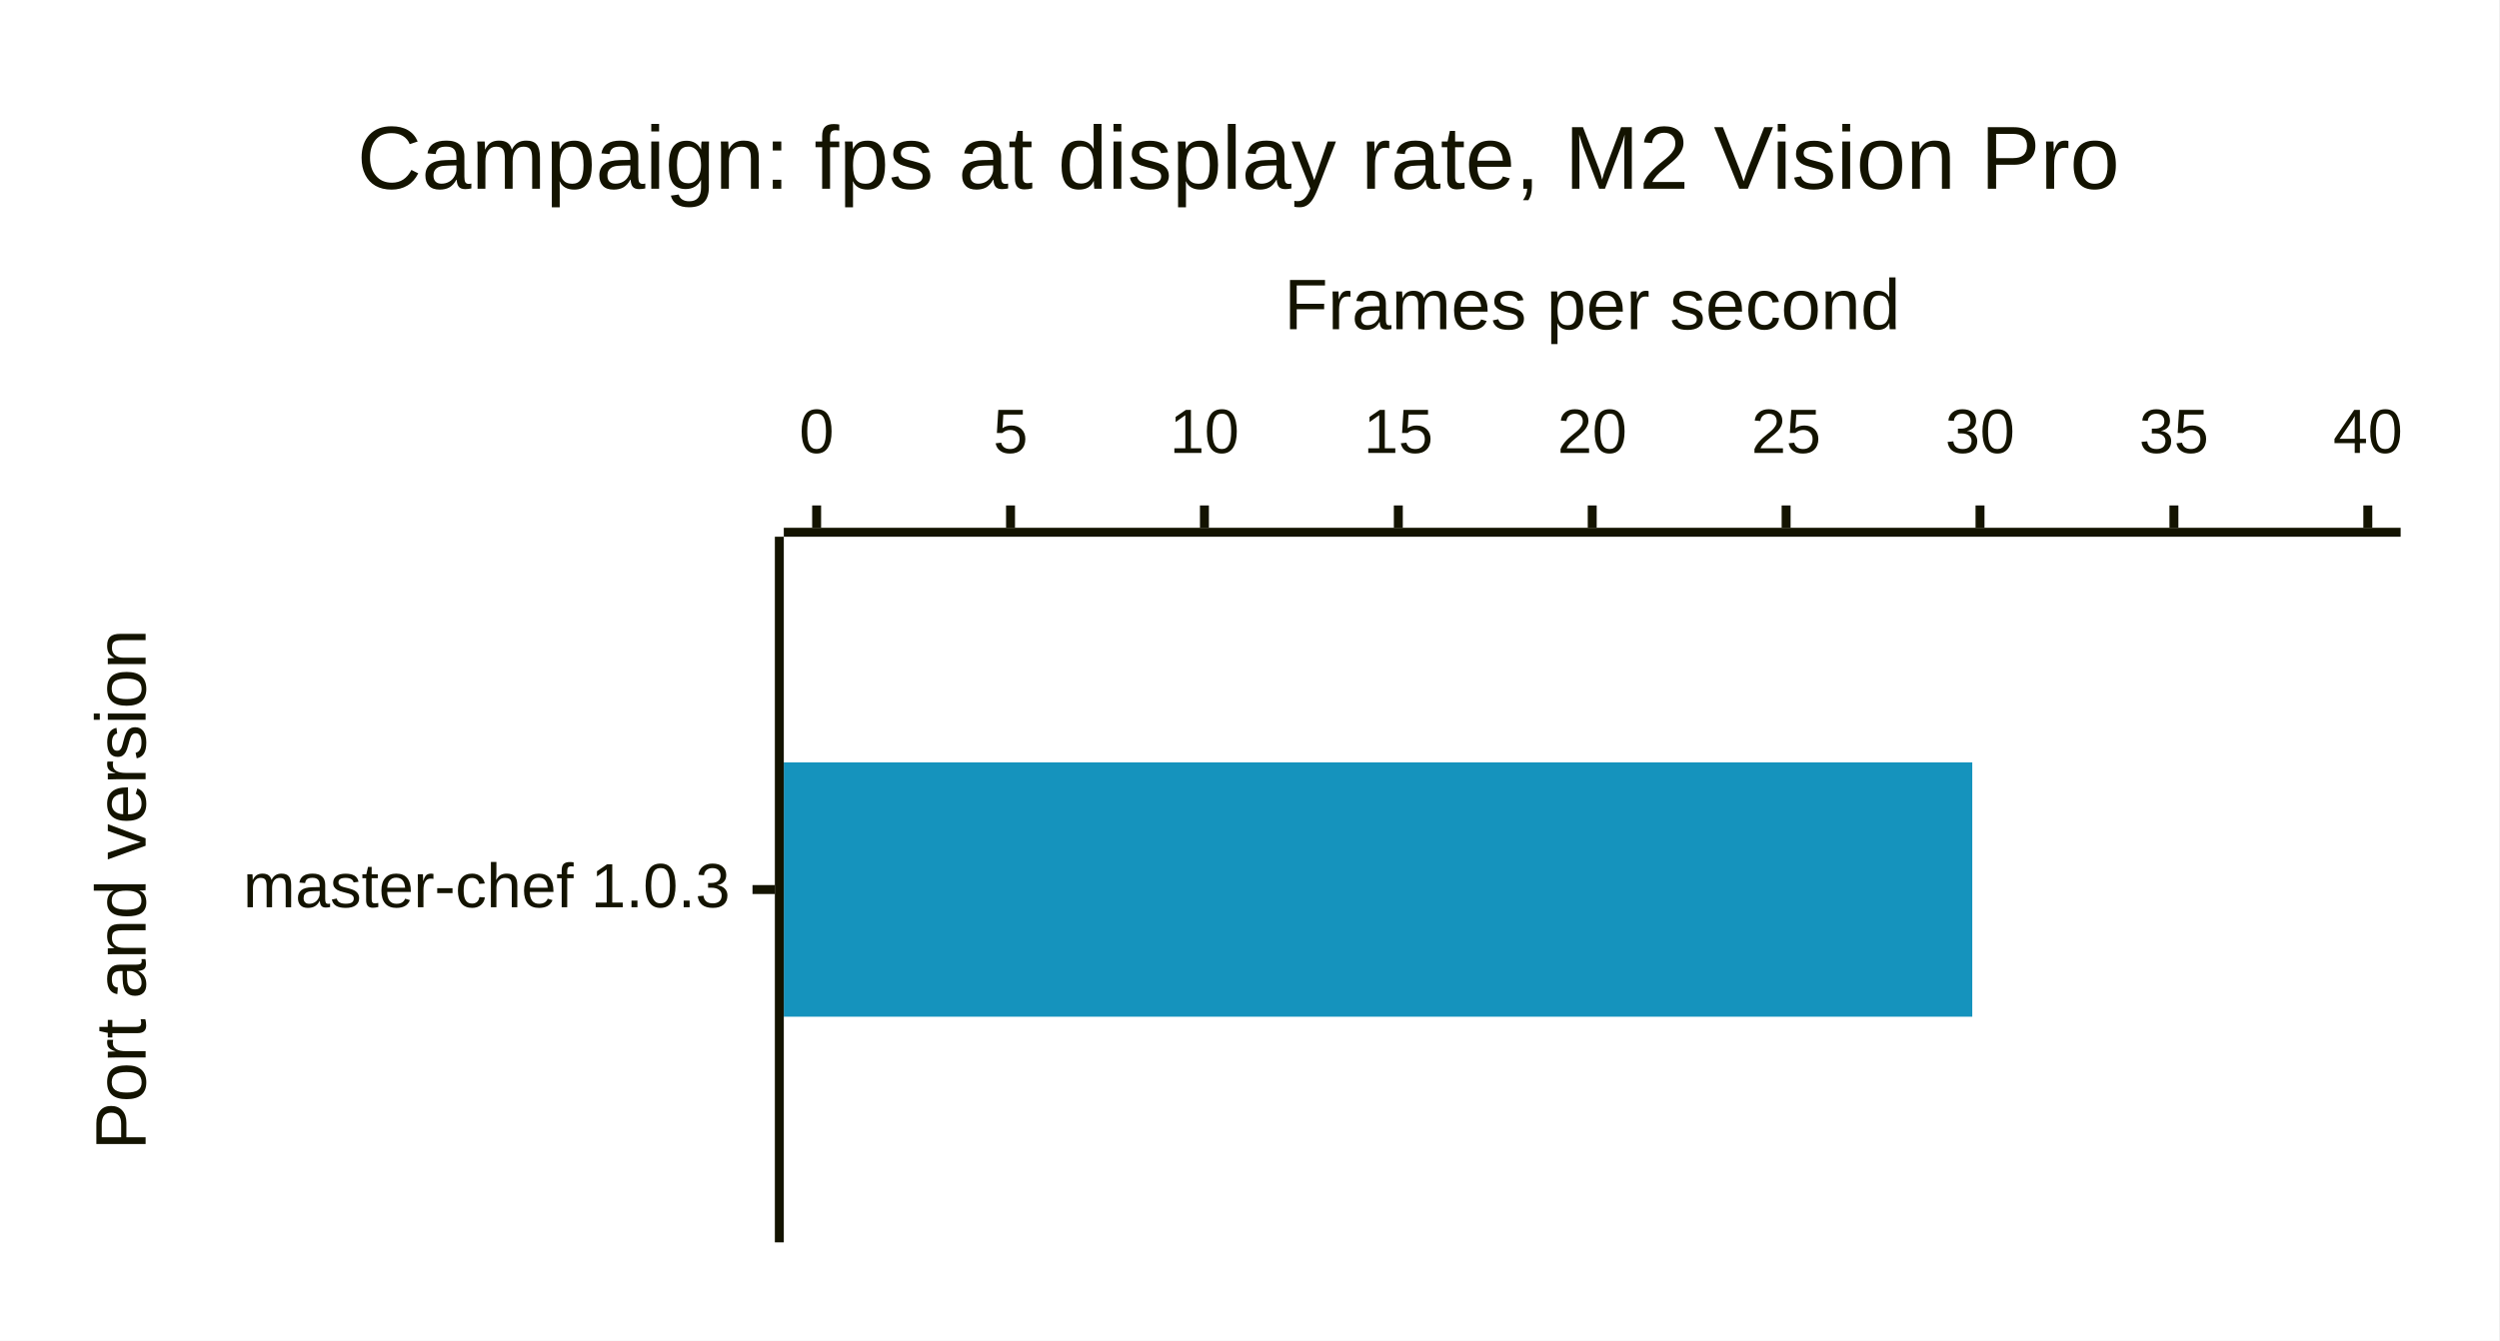
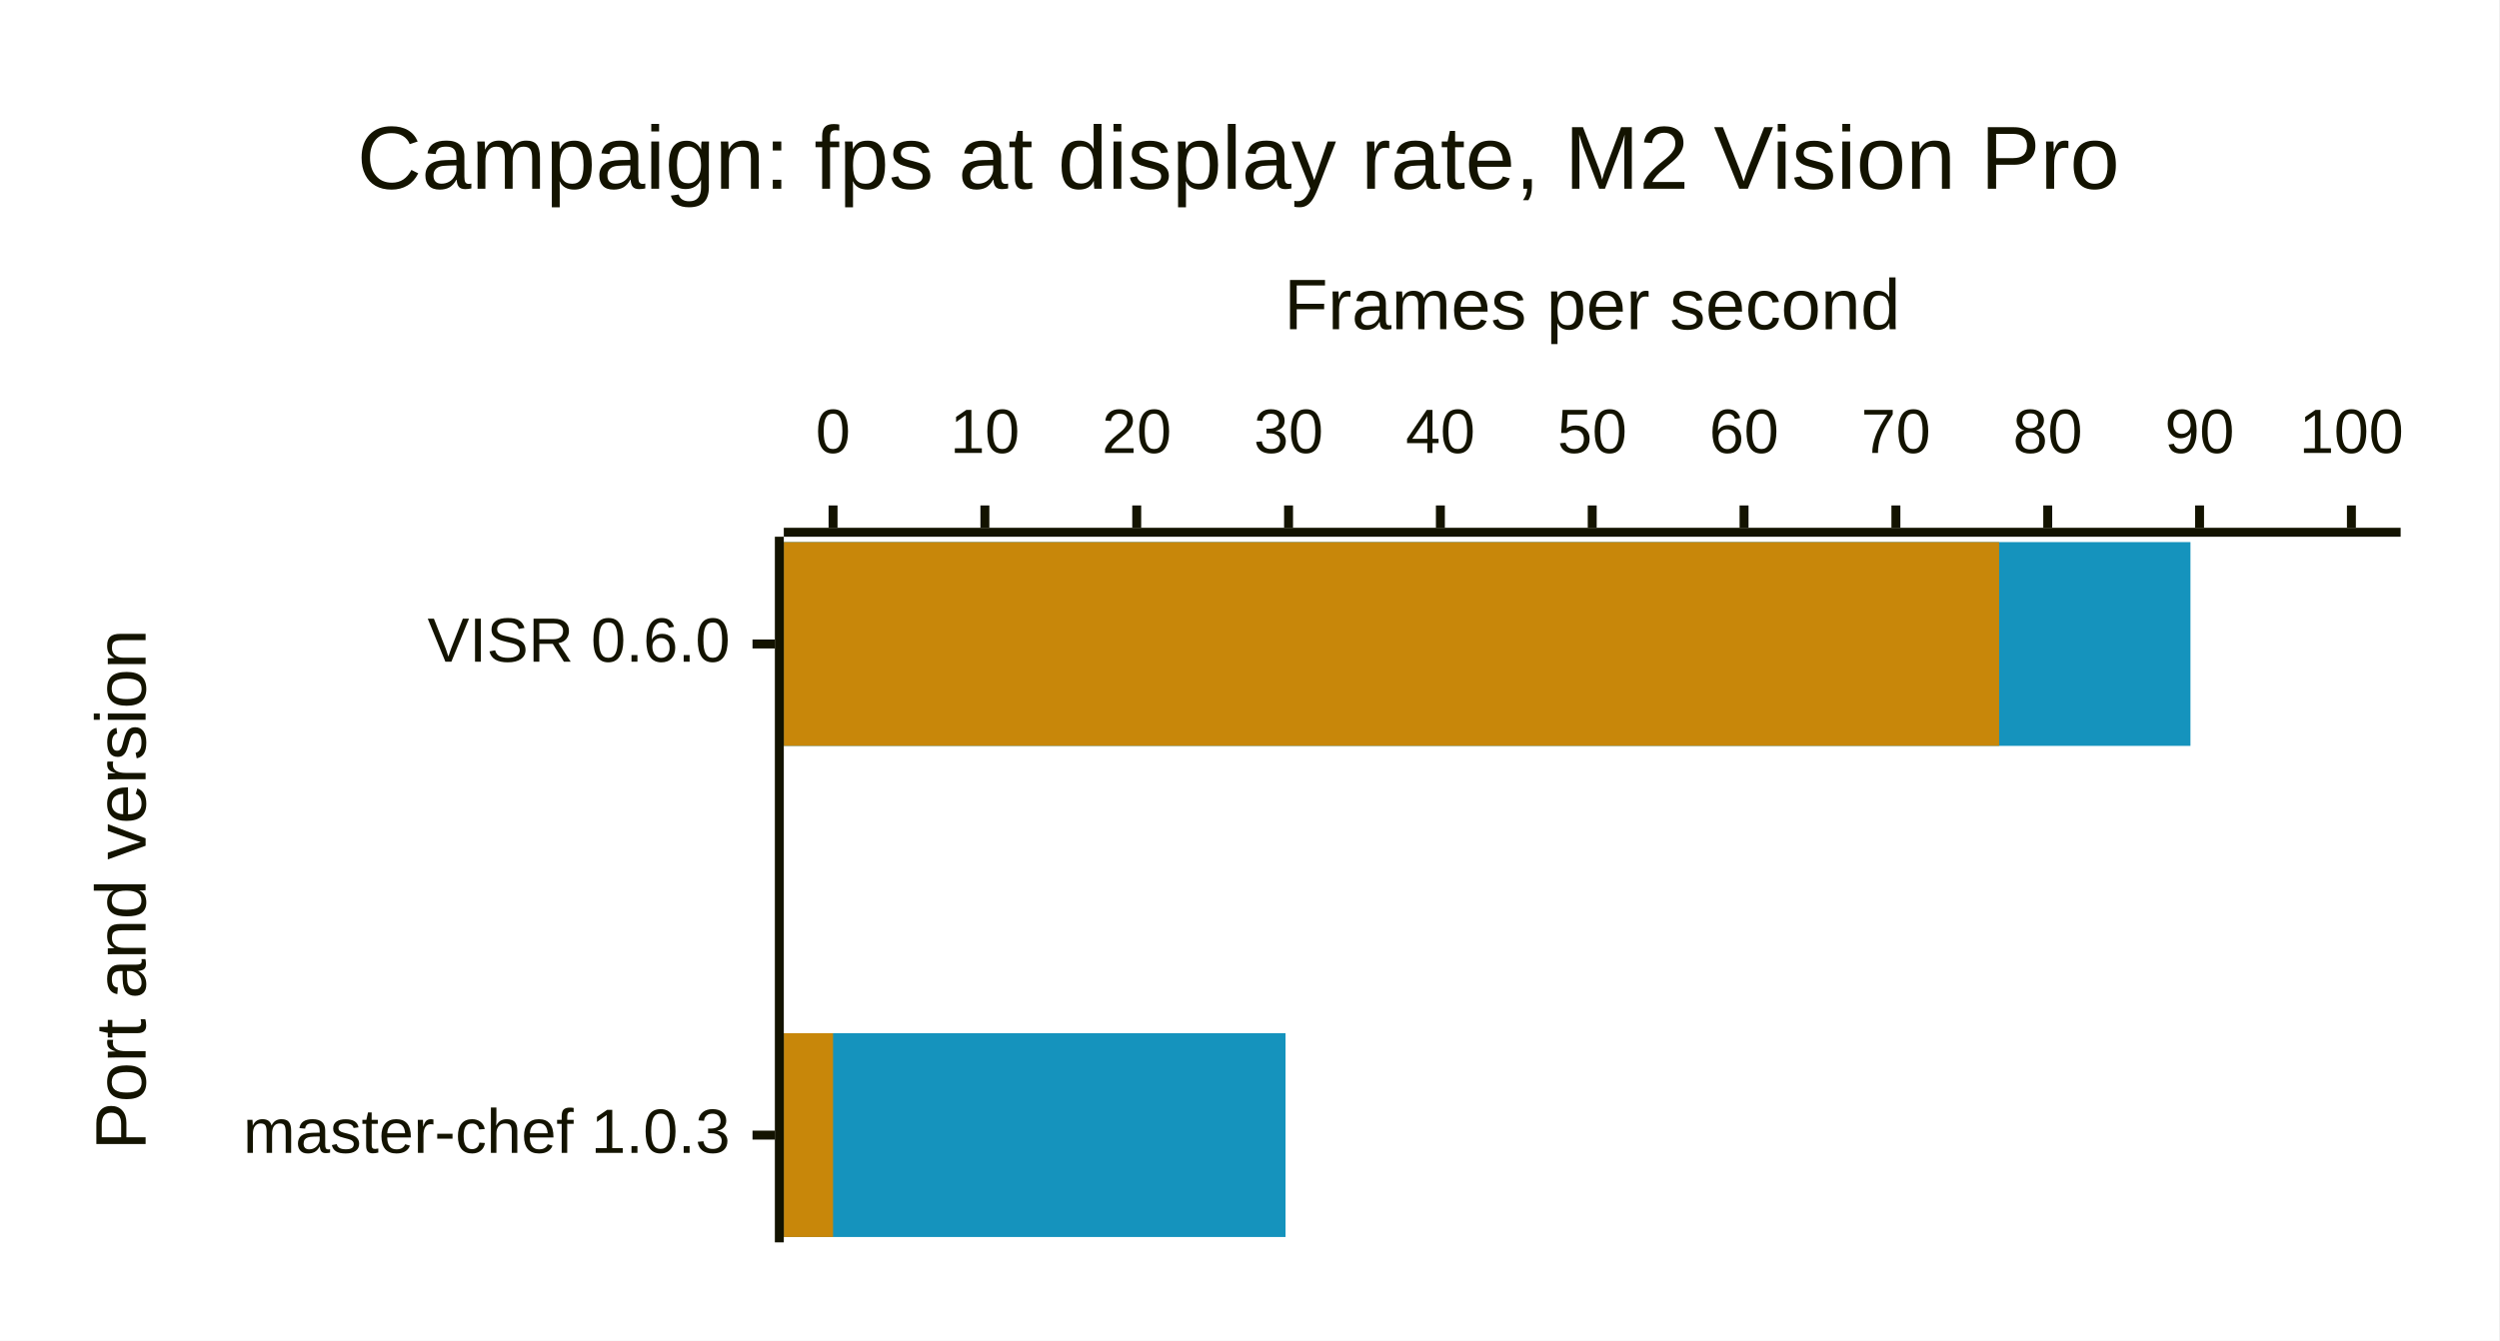
<svg xmlns="http://www.w3.org/2000/svg" id="static" width="100%" style="max-width: 559px;" viewBox="-17 -15 559 300" role="graphics-document document" aria-roledescription="xychart">
  <style>#static{font-family:"trebuchet ms",verdana,arial,sans-serif;font-size:16px;fill:#333;}@keyframes edge-animation-frame{from{stroke-dashoffset:0;}}@keyframes dash{to{stroke-dashoffset:0;}}#static .edge-animation-slow{stroke-dasharray:9,5!important;stroke-dashoffset:900;animation:dash 50s linear infinite;stroke-linecap:round;}#static .edge-animation-fast{stroke-dasharray:9,5!important;stroke-dashoffset:900;animation:dash 20s linear infinite;stroke-linecap:round;}#static .error-icon{fill:#552222;}#static .error-text{fill:#552222;stroke:#552222;}#static .edge-thickness-normal{stroke-width:1px;}#static .edge-thickness-thick{stroke-width:3.5px;}#static .edge-pattern-solid{stroke-dasharray:0;}#static .edge-thickness-invisible{stroke-width:0;fill:none;}#static .edge-pattern-dashed{stroke-dasharray:3;}#static .edge-pattern-dotted{stroke-dasharray:2;}#static .marker{fill:#333333;stroke:#333333;}#static .marker.cross{stroke:#333333;}#static svg{font-family:"trebuchet ms",verdana,arial,sans-serif;font-size:16px;}#static p{margin:0;}#static :root{--mermaid-font-family:"trebuchet ms",verdana,arial,sans-serif;}</style>
  <g />
  <g class="main">
    <rect width="559" height="300" class="background" fill="white" x="-17" y="-15" />
    <g class="chart-title">
      <text x="0" y="0" fill="#131300" font-size="20" dominant-baseline="middle" text-anchor="middle" transform="translate(260, 21.55078) rotate(0)">Campaign: fps at display rate, M2 Vision Pro</text>
    </g>
    <g class="plot">
      <g class="bar-plot-0">
-         <rect x="158.328" y="155.599" width="265.847" height="56.904" fill="#1593bd" stroke="#1593bd" stroke-width="0" />
+         <rect x="158.328" y="106.302" width="314.654" height="45.6" fill="#1593bd" stroke="#1593bd" stroke-width="0" />
+         <rect x="158.328" y="216.2" width="112.229" height="45.6" fill="#1593bd" stroke="#1593bd" stroke-width="0" />
+       </g>
+       <g class="bar-plot-1">
+         <rect x="158.328" y="106.302" width="271.86" height="45.6" fill="#c8870a" stroke="#c8870a" stroke-width="0" />
+         <rect x="158.328" y="216.2" width="11.016" height="45.6" fill="#c8870a" stroke="#c8870a" stroke-width="0" />
      </g>
    </g>
    <g class="left-axis">
      <g class="axisl-line">
        <path d="M 157.328,105.102 L 157.328,263" fill="none" stroke="#131300" stroke-width="2" />
      </g>
      <g class="label">
-         <text x="0" y="0" fill="#131300" font-size="14" dominant-baseline="middle" text-anchor="end" transform="translate(146.3281, 184.0508) rotate(0)">master-chef 1.0.3</text>
+         <text x="0" y="0" fill="#131300" font-size="14" dominant-baseline="middle" text-anchor="end" transform="translate(146.3281, 129.1016) rotate(0)">VISR 0.6.0</text>
+         <text x="0" y="0" fill="#131300" font-size="14" dominant-baseline="middle" text-anchor="end" transform="translate(146.3281, 239) rotate(0)">master-chef 1.0.3</text>
      </g>
      <g class="ticks">
-         <path d="M 156.328,184.051 L 151.328,184.051" fill="none" stroke="#131300" stroke-width="2" />
+         <path d="M 156.328,129.102 L 151.328,129.102" fill="none" stroke="#131300" stroke-width="2" />
+         <path d="M 156.328,239 L 151.328,239" fill="none" stroke="#131300" stroke-width="2" />
      </g>
      <g class="title">
        <text x="0" y="0" fill="#131300" font-size="16" dominant-baseline="text-before-edge" text-anchor="middle" transform="translate(5, 184.0508) rotate(270)">Port and version</text>
      </g>
    </g>
    <g class="top-axis">
      <g class="axis-line">
        <path d="M 158.328,104.102 L 520,104.102" fill="none" stroke="#131300" stroke-width="2" />
      </g>
      <g class="label">
-         <text x="0" y="0" fill="#131300" font-size="14" dominant-baseline="text-before-edge" text-anchor="middle" transform="translate(165.6719, 77.10156) rotate(0)">0</text>
-         <text x="0" y="0" fill="#131300" font-size="14" dominant-baseline="text-before-edge" text-anchor="middle" transform="translate(209.0449, 77.10156) rotate(0)">5</text>
-         <text x="0" y="0" fill="#131300" font-size="14" dominant-baseline="text-before-edge" text-anchor="middle" transform="translate(252.418, 77.10156) rotate(0)">10</text>
-         <text x="0" y="0" fill="#131300" font-size="14" dominant-baseline="text-before-edge" text-anchor="middle" transform="translate(295.791, 77.10156) rotate(0)">15</text>
-         <text x="0" y="0" fill="#131300" font-size="14" dominant-baseline="text-before-edge" text-anchor="middle" transform="translate(339.1641, 77.10156) rotate(0)">20</text>
-         <text x="0" y="0" fill="#131300" font-size="14" dominant-baseline="text-before-edge" text-anchor="middle" transform="translate(382.5371, 77.10156) rotate(0)">25</text>
-         <text x="0" y="0" fill="#131300" font-size="14" dominant-baseline="text-before-edge" text-anchor="middle" transform="translate(425.9102, 77.10156) rotate(0)">30</text>
-         <text x="0" y="0" fill="#131300" font-size="14" dominant-baseline="text-before-edge" text-anchor="middle" transform="translate(469.2832, 77.10156) rotate(0)">35</text>
-         <text x="0" y="0" fill="#131300" font-size="14" dominant-baseline="text-before-edge" text-anchor="middle" transform="translate(512.6562, 77.10156) rotate(0)">40</text>
+         <text x="0" y="0" fill="#131300" font-size="14" dominant-baseline="text-before-edge" text-anchor="middle" transform="translate(169.3438, 77.10156) rotate(0)">0</text>
+         <text x="0" y="0" fill="#131300" font-size="14" dominant-baseline="text-before-edge" text-anchor="middle" transform="translate(203.3078, 77.10156) rotate(0)">10</text>
+         <text x="0" y="0" fill="#131300" font-size="14" dominant-baseline="text-before-edge" text-anchor="middle" transform="translate(237.2719, 77.10156) rotate(0)">20</text>
+         <text x="0" y="0" fill="#131300" font-size="14" dominant-baseline="text-before-edge" text-anchor="middle" transform="translate(271.2359, 77.10156) rotate(0)">30</text>
+         <text x="0" y="0" fill="#131300" font-size="14" dominant-baseline="text-before-edge" text-anchor="middle" transform="translate(305.2, 77.10156) rotate(0)">40</text>
+         <text x="0" y="0" fill="#131300" font-size="14" dominant-baseline="text-before-edge" text-anchor="middle" transform="translate(339.1641, 77.10156) rotate(0)">50</text>
+         <text x="0" y="0" fill="#131300" font-size="14" dominant-baseline="text-before-edge" text-anchor="middle" transform="translate(373.1281, 77.10156) rotate(0)">60</text>
+         <text x="0" y="0" fill="#131300" font-size="14" dominant-baseline="text-before-edge" text-anchor="middle" transform="translate(407.0922, 77.10156) rotate(0)">70</text>
+         <text x="0" y="0" fill="#131300" font-size="14" dominant-baseline="text-before-edge" text-anchor="middle" transform="translate(441.0563, 77.10156) rotate(0)">80</text>
+         <text x="0" y="0" fill="#131300" font-size="14" dominant-baseline="text-before-edge" text-anchor="middle" transform="translate(475.0203, 77.10156) rotate(0)">90</text>
+         <text x="0" y="0" fill="#131300" font-size="14" dominant-baseline="text-before-edge" text-anchor="middle" transform="translate(508.9844, 77.10156) rotate(0)">100</text>
      </g>
      <g class="ticks">
-         <path d="M 165.672,103.102 L 165.672,98.102" fill="none" stroke="#131300" stroke-width="2" />
-         <path d="M 209.045,103.102 L 209.045,98.102" fill="none" stroke="#131300" stroke-width="2" />
-         <path d="M 252.418,103.102 L 252.418,98.102" fill="none" stroke="#131300" stroke-width="2" />
-         <path d="M 295.791,103.102 L 295.791,98.102" fill="none" stroke="#131300" stroke-width="2" />
+         <path d="M 169.344,103.102 L 169.344,98.102" fill="none" stroke="#131300" stroke-width="2" />
+         <path d="M 203.308,103.102 L 203.308,98.102" fill="none" stroke="#131300" stroke-width="2" />
+         <path d="M 237.272,103.102 L 237.272,98.102" fill="none" stroke="#131300" stroke-width="2" />
+         <path d="M 271.236,103.102 L 271.236,98.102" fill="none" stroke="#131300" stroke-width="2" />
+         <path d="M 305.2,103.102 L 305.2,98.102" fill="none" stroke="#131300" stroke-width="2" />
        <path d="M 339.164,103.102 L 339.164,98.102" fill="none" stroke="#131300" stroke-width="2" />
-         <path d="M 382.537,103.102 L 382.537,98.102" fill="none" stroke="#131300" stroke-width="2" />
-         <path d="M 425.91,103.102 L 425.91,98.102" fill="none" stroke="#131300" stroke-width="2" />
-         <path d="M 469.283,103.102 L 469.283,98.102" fill="none" stroke="#131300" stroke-width="2" />
-         <path d="M 512.656,103.102 L 512.656,98.102" fill="none" stroke="#131300" stroke-width="2" />
+         <path d="M 373.128,103.102 L 373.128,98.102" fill="none" stroke="#131300" stroke-width="2" />
+         <path d="M 407.092,103.102 L 407.092,98.102" fill="none" stroke="#131300" stroke-width="2" />
+         <path d="M 441.056,103.102 L 441.056,98.102" fill="none" stroke="#131300" stroke-width="2" />
+         <path d="M 475.02,103.102 L 475.02,98.102" fill="none" stroke="#131300" stroke-width="2" />
+         <path d="M 508.984,103.102 L 508.984,98.102" fill="none" stroke="#131300" stroke-width="2" />
      </g>
      <g class="title">
        <text x="0" y="0" fill="#131300" font-size="16" dominant-baseline="text-before-edge" text-anchor="middle" transform="translate(339.1641, 48.10156) rotate(0)">Frames per second</text>
      </g>
    </g>
  </g>
  <g class="mermaid-tmp-group" />
</svg>
